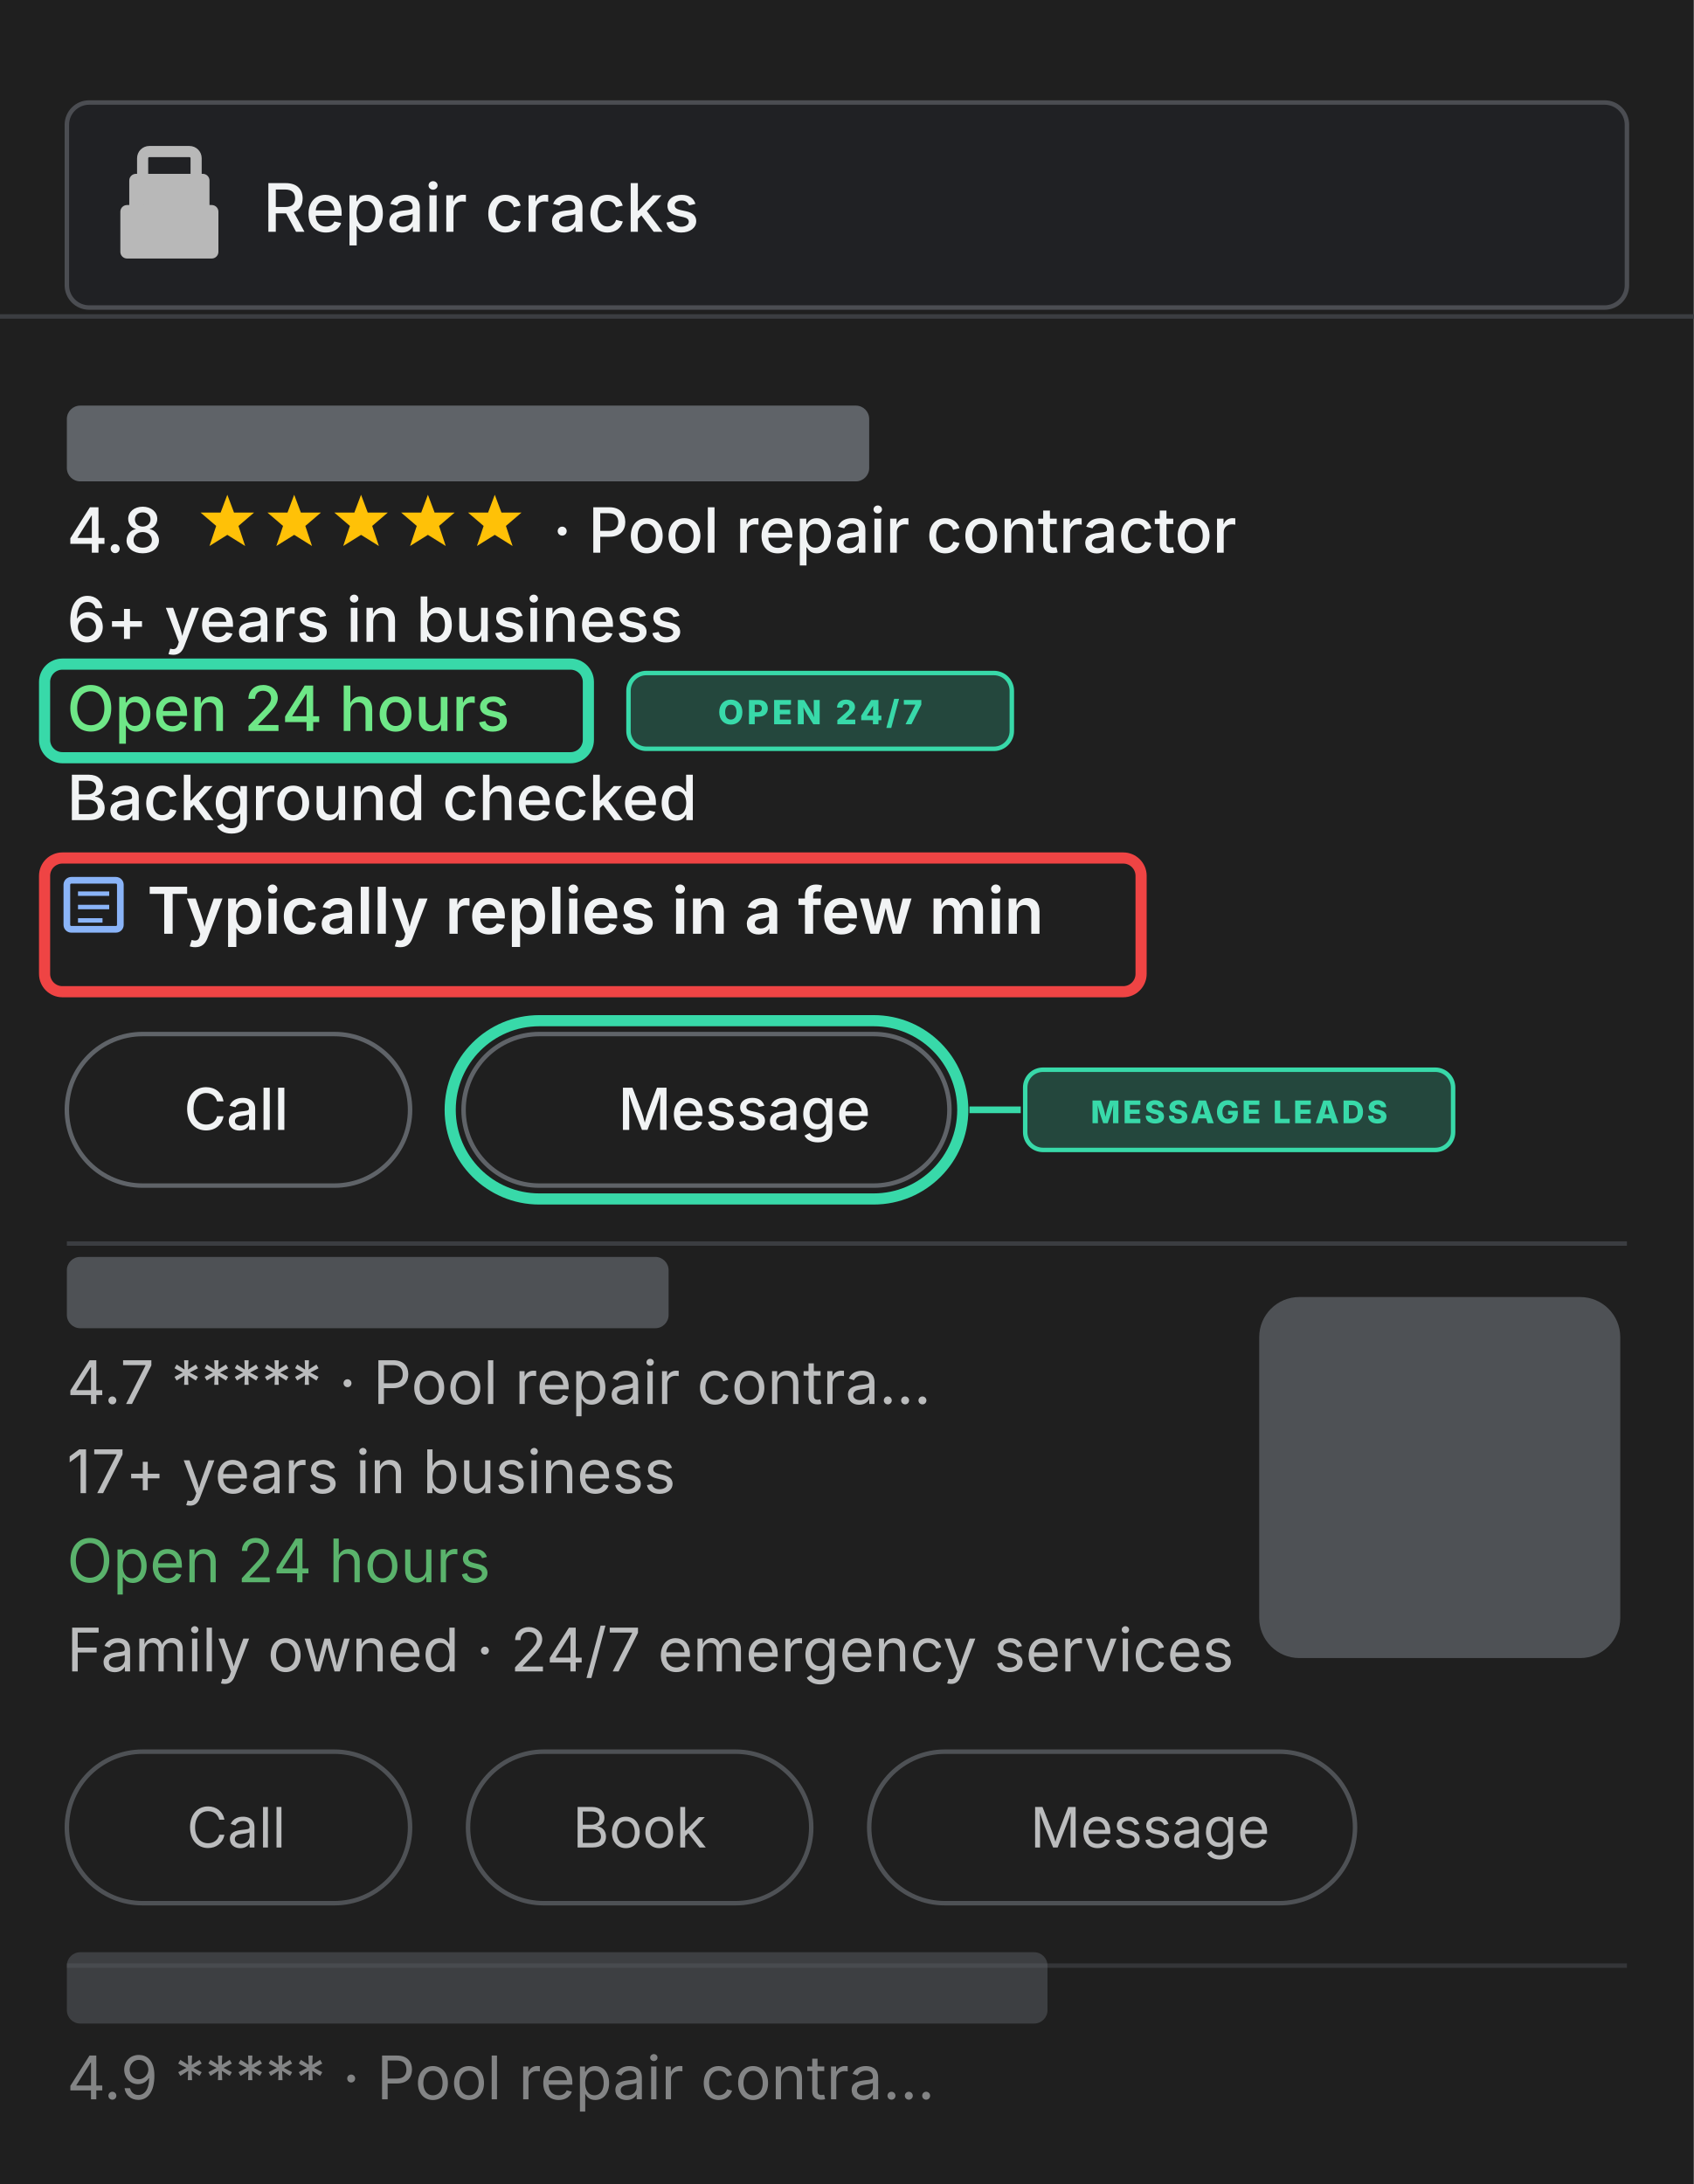
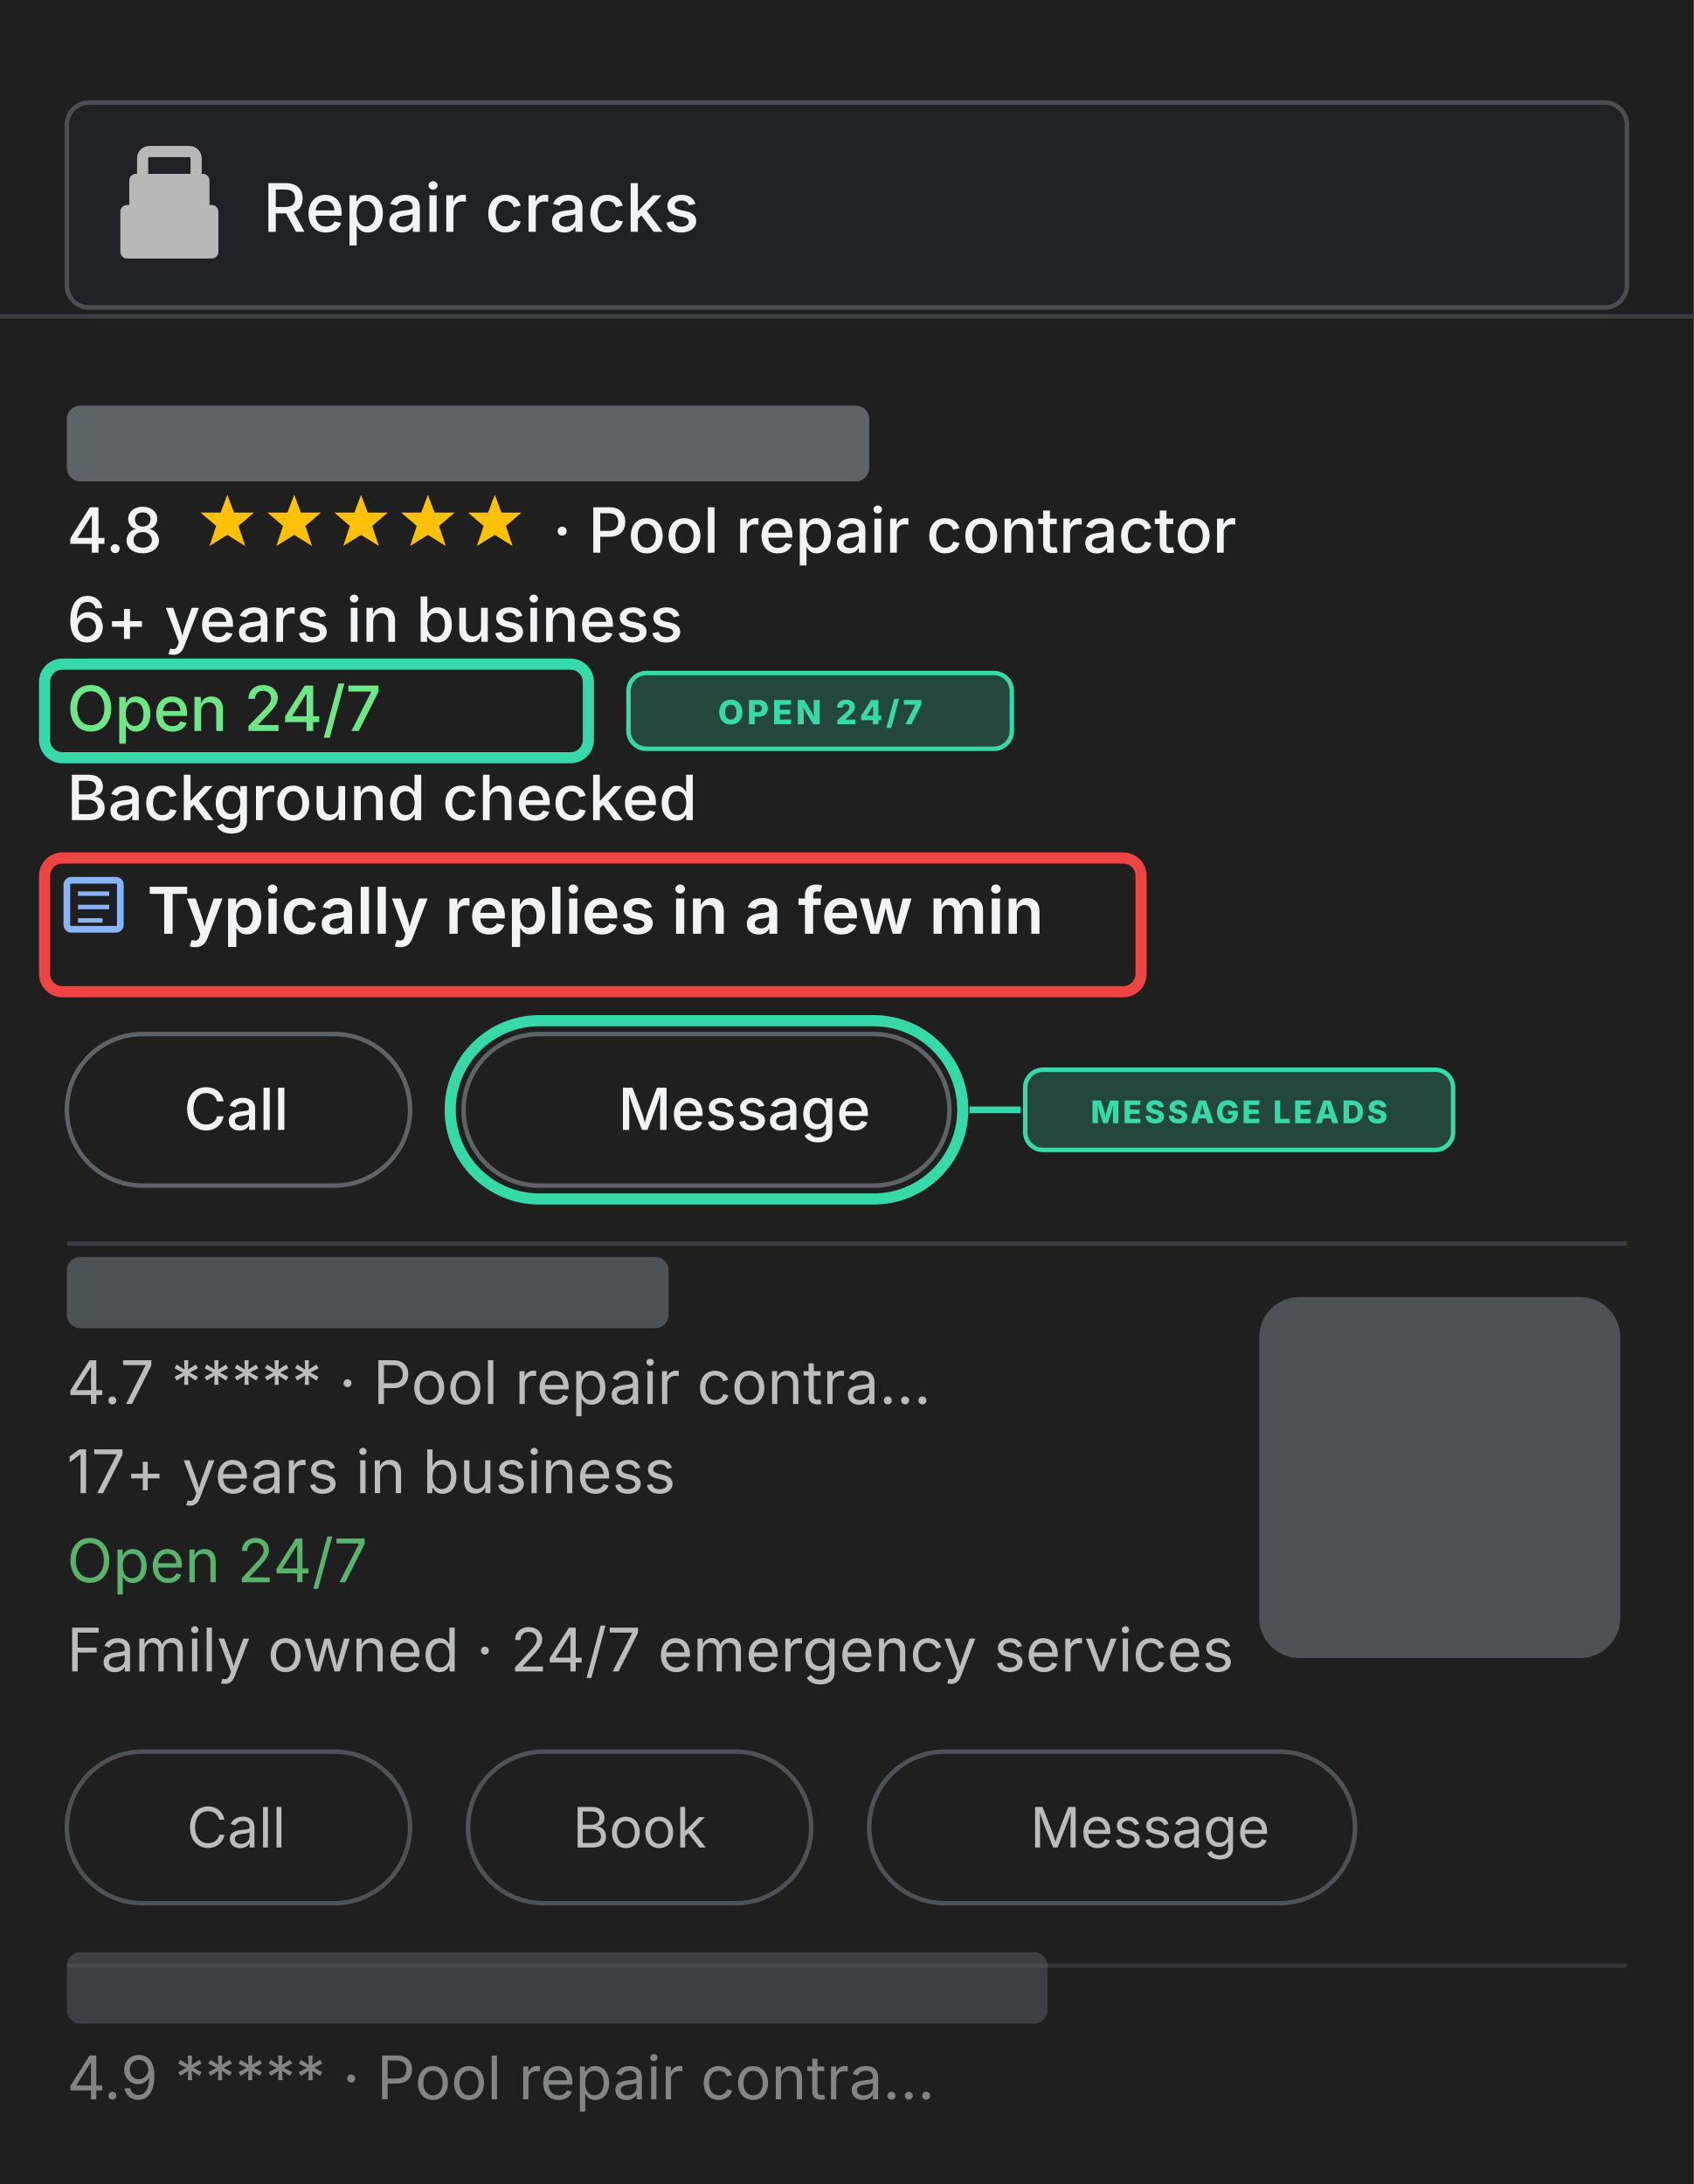
<svg xmlns="http://www.w3.org/2000/svg" width="760" height="980" viewBox="0 0 760 980" fill="none" role="img" aria-labelledby="title desc">
  <rect width="760" height="980" fill="#1F1F1F" />
  <rect x="30" y="46" width="700" height="92" rx="10" fill="#202124" stroke="#4B4D52" stroke-width="2" />
  <rect x="58" y="78" width="36" height="26" rx="3" fill="#B8B8B8" />
  <rect x="54" y="92" width="44" height="24" rx="3" fill="#B8B8B8" />
  <rect x="64" y="68" width="24" height="22" rx="3" stroke="#B8B8B8" stroke-width="5" />
  <text x="118" y="104" fill="#F1F3F4" font-family="Inter, Arial, sans-serif" font-size="30" font-weight="500">Repair cracks</text>
  <line x1="0" y1="142" x2="760" y2="142" stroke="#3B3D41" stroke-width="2" />
  <g transform="translate(30 172)">
    <rect x="0" y="10" width="360" height="34" rx="6" fill="#5F6368" />
    <text x="0" y="76" fill="#F1F3F4" font-family="Inter, Arial, sans-serif" font-size="28" font-weight="500">4.8</text>
    <g fill="#FFC107" transform="translate(60 50)">
      <polygon points="12,0 15,8 24,8 17,14 20,23 12,18 4,23 7,14 0,8 9,8" />
      <polygon points="42,0 45,8 54,8 47,14 50,23 42,18 34,23 37,14 30,8 39,8" />
      <polygon points="72,0 75,8 84,8 77,14 80,23 72,18 64,23 67,14 60,8 69,8" />
      <polygon points="102,0 105,8 114,8 107,14 110,23 102,18 94,23 97,14 90,8 99,8" />
      <polygon points="132,0 135,8 144,8 137,14 140,23 132,18 124,23 127,14 120,8 129,8" />
    </g>
    <text x="218" y="76" fill="#F1F3F4" font-family="Inter, Arial, sans-serif" font-size="28" font-weight="500">· Pool repair contractor</text>
    <text x="0" y="116" fill="#F1F3F4" font-family="Inter, Arial, sans-serif" font-size="28" font-weight="500">6+ years in business</text>
    <rect x="-10" y="126" width="244" height="42" rx="8" stroke="#38D9A9" stroke-width="5" />
    <rect x="252" y="130" width="172" height="34" rx="8" fill="#38D9A9" fill-opacity="0.22" stroke="#38D9A9" stroke-width="2" />
    <text x="338" y="153" text-anchor="middle" fill="#38D9A9" font-family="Inter, Arial, sans-serif" font-size="15" font-weight="800" letter-spacing="1.5">OPEN 24/7</text>
-     <text x="0" y="156" fill="#6EE787" font-family="Inter, Arial, sans-serif" font-size="28" font-weight="500">Open 24 hours</text>
+     <text x="0" y="156" fill="#6EE787" font-family="Inter, Arial, sans-serif" font-size="28" font-weight="500">Open 24/7</text>
    <text x="0" y="196" fill="#F1F3F4" font-family="Inter, Arial, sans-serif" font-size="28" font-weight="500">Background checked</text>
    <rect x="-10" y="213" width="492" height="60" rx="8" stroke="#EF4444" stroke-width="5" />
    <rect x="0" y="223" width="24" height="22" rx="2" stroke="#8AB4F8" stroke-width="3" />
    <line x1="5" y1="229" x2="19" y2="229" stroke="#8AB4F8" stroke-width="2" />
    <line x1="5" y1="235" x2="19" y2="235" stroke="#8AB4F8" stroke-width="2" />
    <line x1="5" y1="241" x2="16" y2="241" stroke="#8AB4F8" stroke-width="2" />
    <text x="36" y="247" fill="#F1F3F4" font-family="Inter, Arial, sans-serif" font-size="29" font-weight="600">Typically replies in a few min</text>
    <rect x="0" y="292" width="154" height="68" rx="34" stroke="#5F6368" stroke-width="2" />
    <text x="76" y="335" text-anchor="middle" fill="#F1F3F4" font-family="Inter, Arial, sans-serif" font-size="26" font-weight="500">Call</text>
    <rect x="172" y="286" width="230" height="80" rx="40" stroke="#38D9A9" stroke-width="5" />
    <rect x="178" y="292" width="218" height="68" rx="34" stroke="#5F6368" stroke-width="2" />
    <text x="304" y="335" text-anchor="middle" fill="#F1F3F4" font-family="Inter, Arial, sans-serif" font-size="26" font-weight="500">Message</text>
    <line x1="405" y1="326" x2="428" y2="326" stroke="#38D9A9" stroke-width="3" />
    <rect x="430" y="308" width="192" height="36" rx="8" fill="#38D9A9" fill-opacity="0.22" stroke="#38D9A9" stroke-width="2" />
    <text x="526" y="332" text-anchor="middle" fill="#38D9A9" font-family="Inter, Arial, sans-serif" font-size="14" font-weight="800" letter-spacing="1.2">MESSAGE LEADS</text>
    <line x1="0" y1="386" x2="700" y2="386" stroke="#3B3D41" stroke-width="2" />
  </g>
  <g transform="translate(30 590)" opacity="0.74">
    <rect x="0" y="-26" width="270" height="32" rx="6" fill="#5F6368" />
    <text x="0" y="40" fill="#F1F3F4" font-family="Inter, Arial, sans-serif" font-size="27">4.7 ***** · Pool repair contra...</text>
    <text x="0" y="80" fill="#F1F3F4" font-family="Inter, Arial, sans-serif" font-size="27">17+ years in business</text>
-     <text x="0" y="120" fill="#6EE787" font-family="Inter, Arial, sans-serif" font-size="27">Open 24 hours</text>
+     <text x="0" y="120" fill="#6EE787" font-family="Inter, Arial, sans-serif" font-size="27">Open 24/7</text>
    <text x="0" y="160" fill="#F1F3F4" font-family="Inter, Arial, sans-serif" font-size="27">Family owned · 24/7 emergency services</text>
    <rect x="0" y="196" width="154" height="68" rx="34" stroke="#5F6368" stroke-width="2" />
    <text x="76" y="239" text-anchor="middle" fill="#F1F3F4" font-family="Inter, Arial, sans-serif" font-size="25">Call</text>
    <rect x="180" y="196" width="154" height="68" rx="34" stroke="#5F6368" stroke-width="2" />
    <text x="257" y="239" text-anchor="middle" fill="#F1F3F4" font-family="Inter, Arial, sans-serif" font-size="25">Book</text>
    <rect x="360" y="196" width="218" height="68" rx="34" stroke="#5F6368" stroke-width="2" />
    <text x="486" y="239" text-anchor="middle" fill="#F1F3F4" font-family="Inter, Arial, sans-serif" font-size="25">Message</text>
    <rect x="535" y="-8" width="162" height="162" rx="18" fill="#5F6368" />
    <line x1="0" y1="292" x2="700" y2="292" stroke="#3B3D41" stroke-width="2" />
  </g>
  <g transform="translate(30 902)" opacity="0.48">
    <rect x="0" y="-26" width="440" height="32" rx="6" fill="#5F6368" />
    <text x="0" y="40" fill="#F1F3F4" font-family="Inter, Arial, sans-serif" font-size="27">4.9 ***** · Pool repair contra...</text>
  </g>
</svg>
